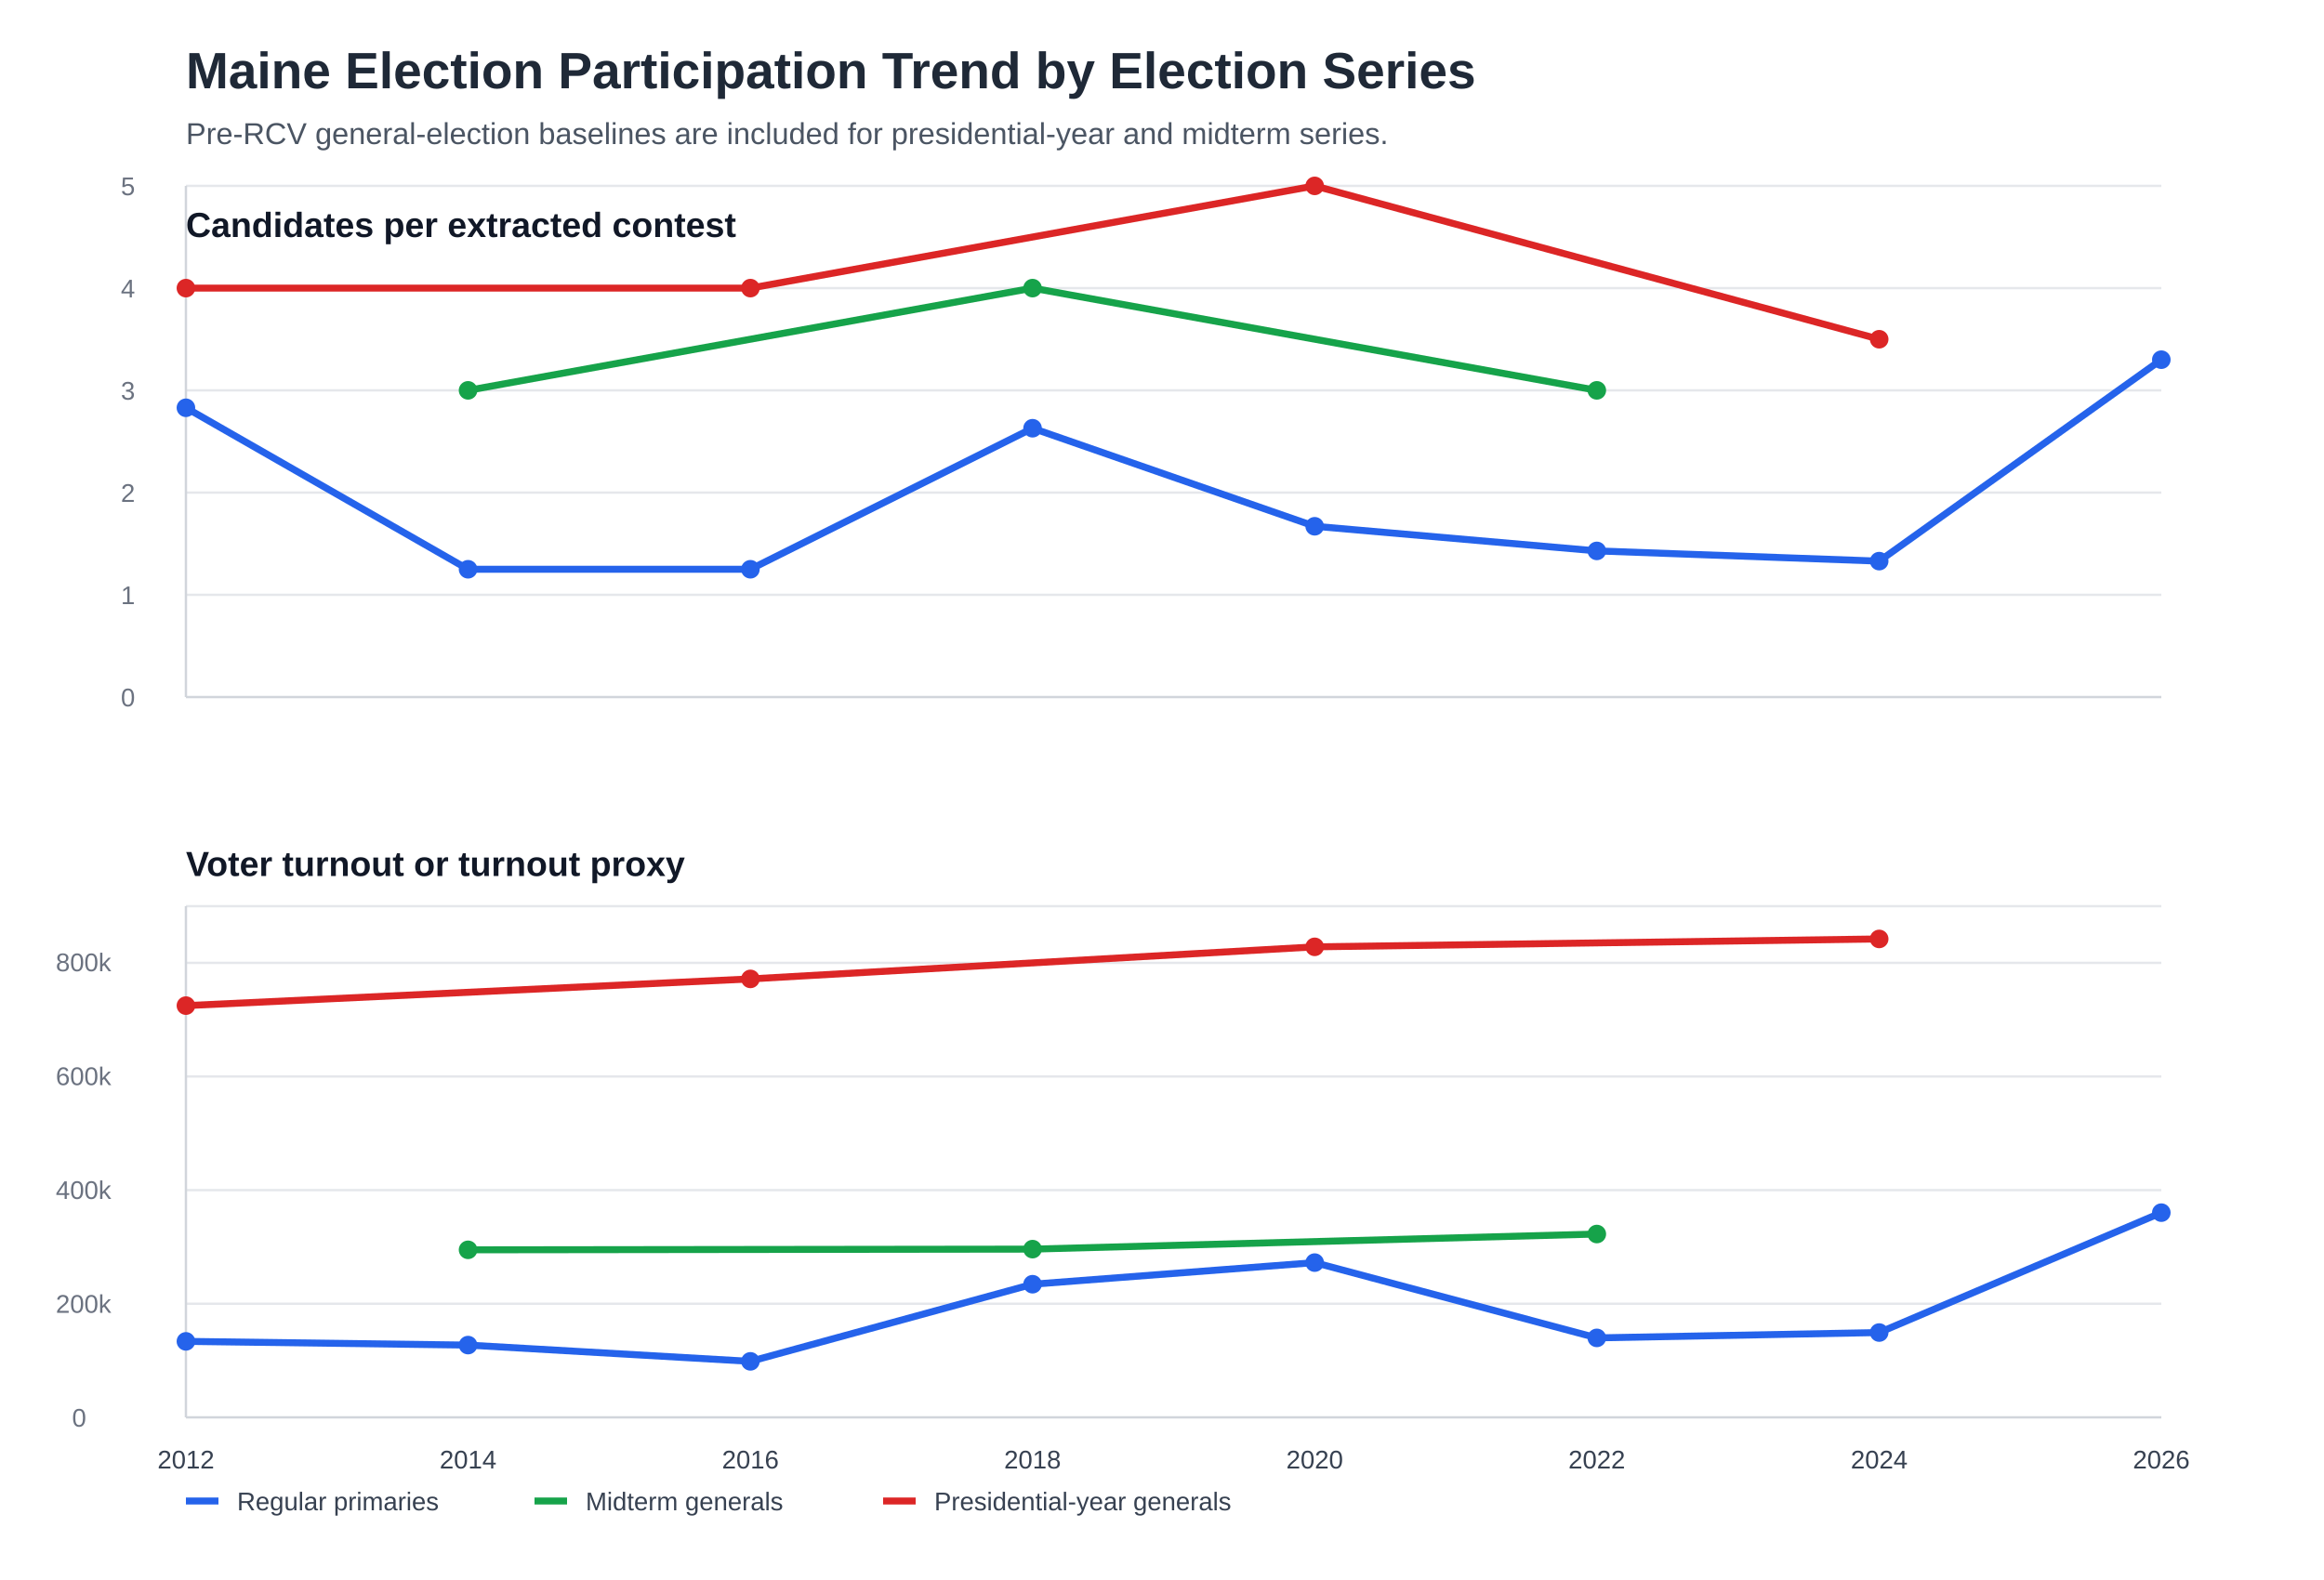
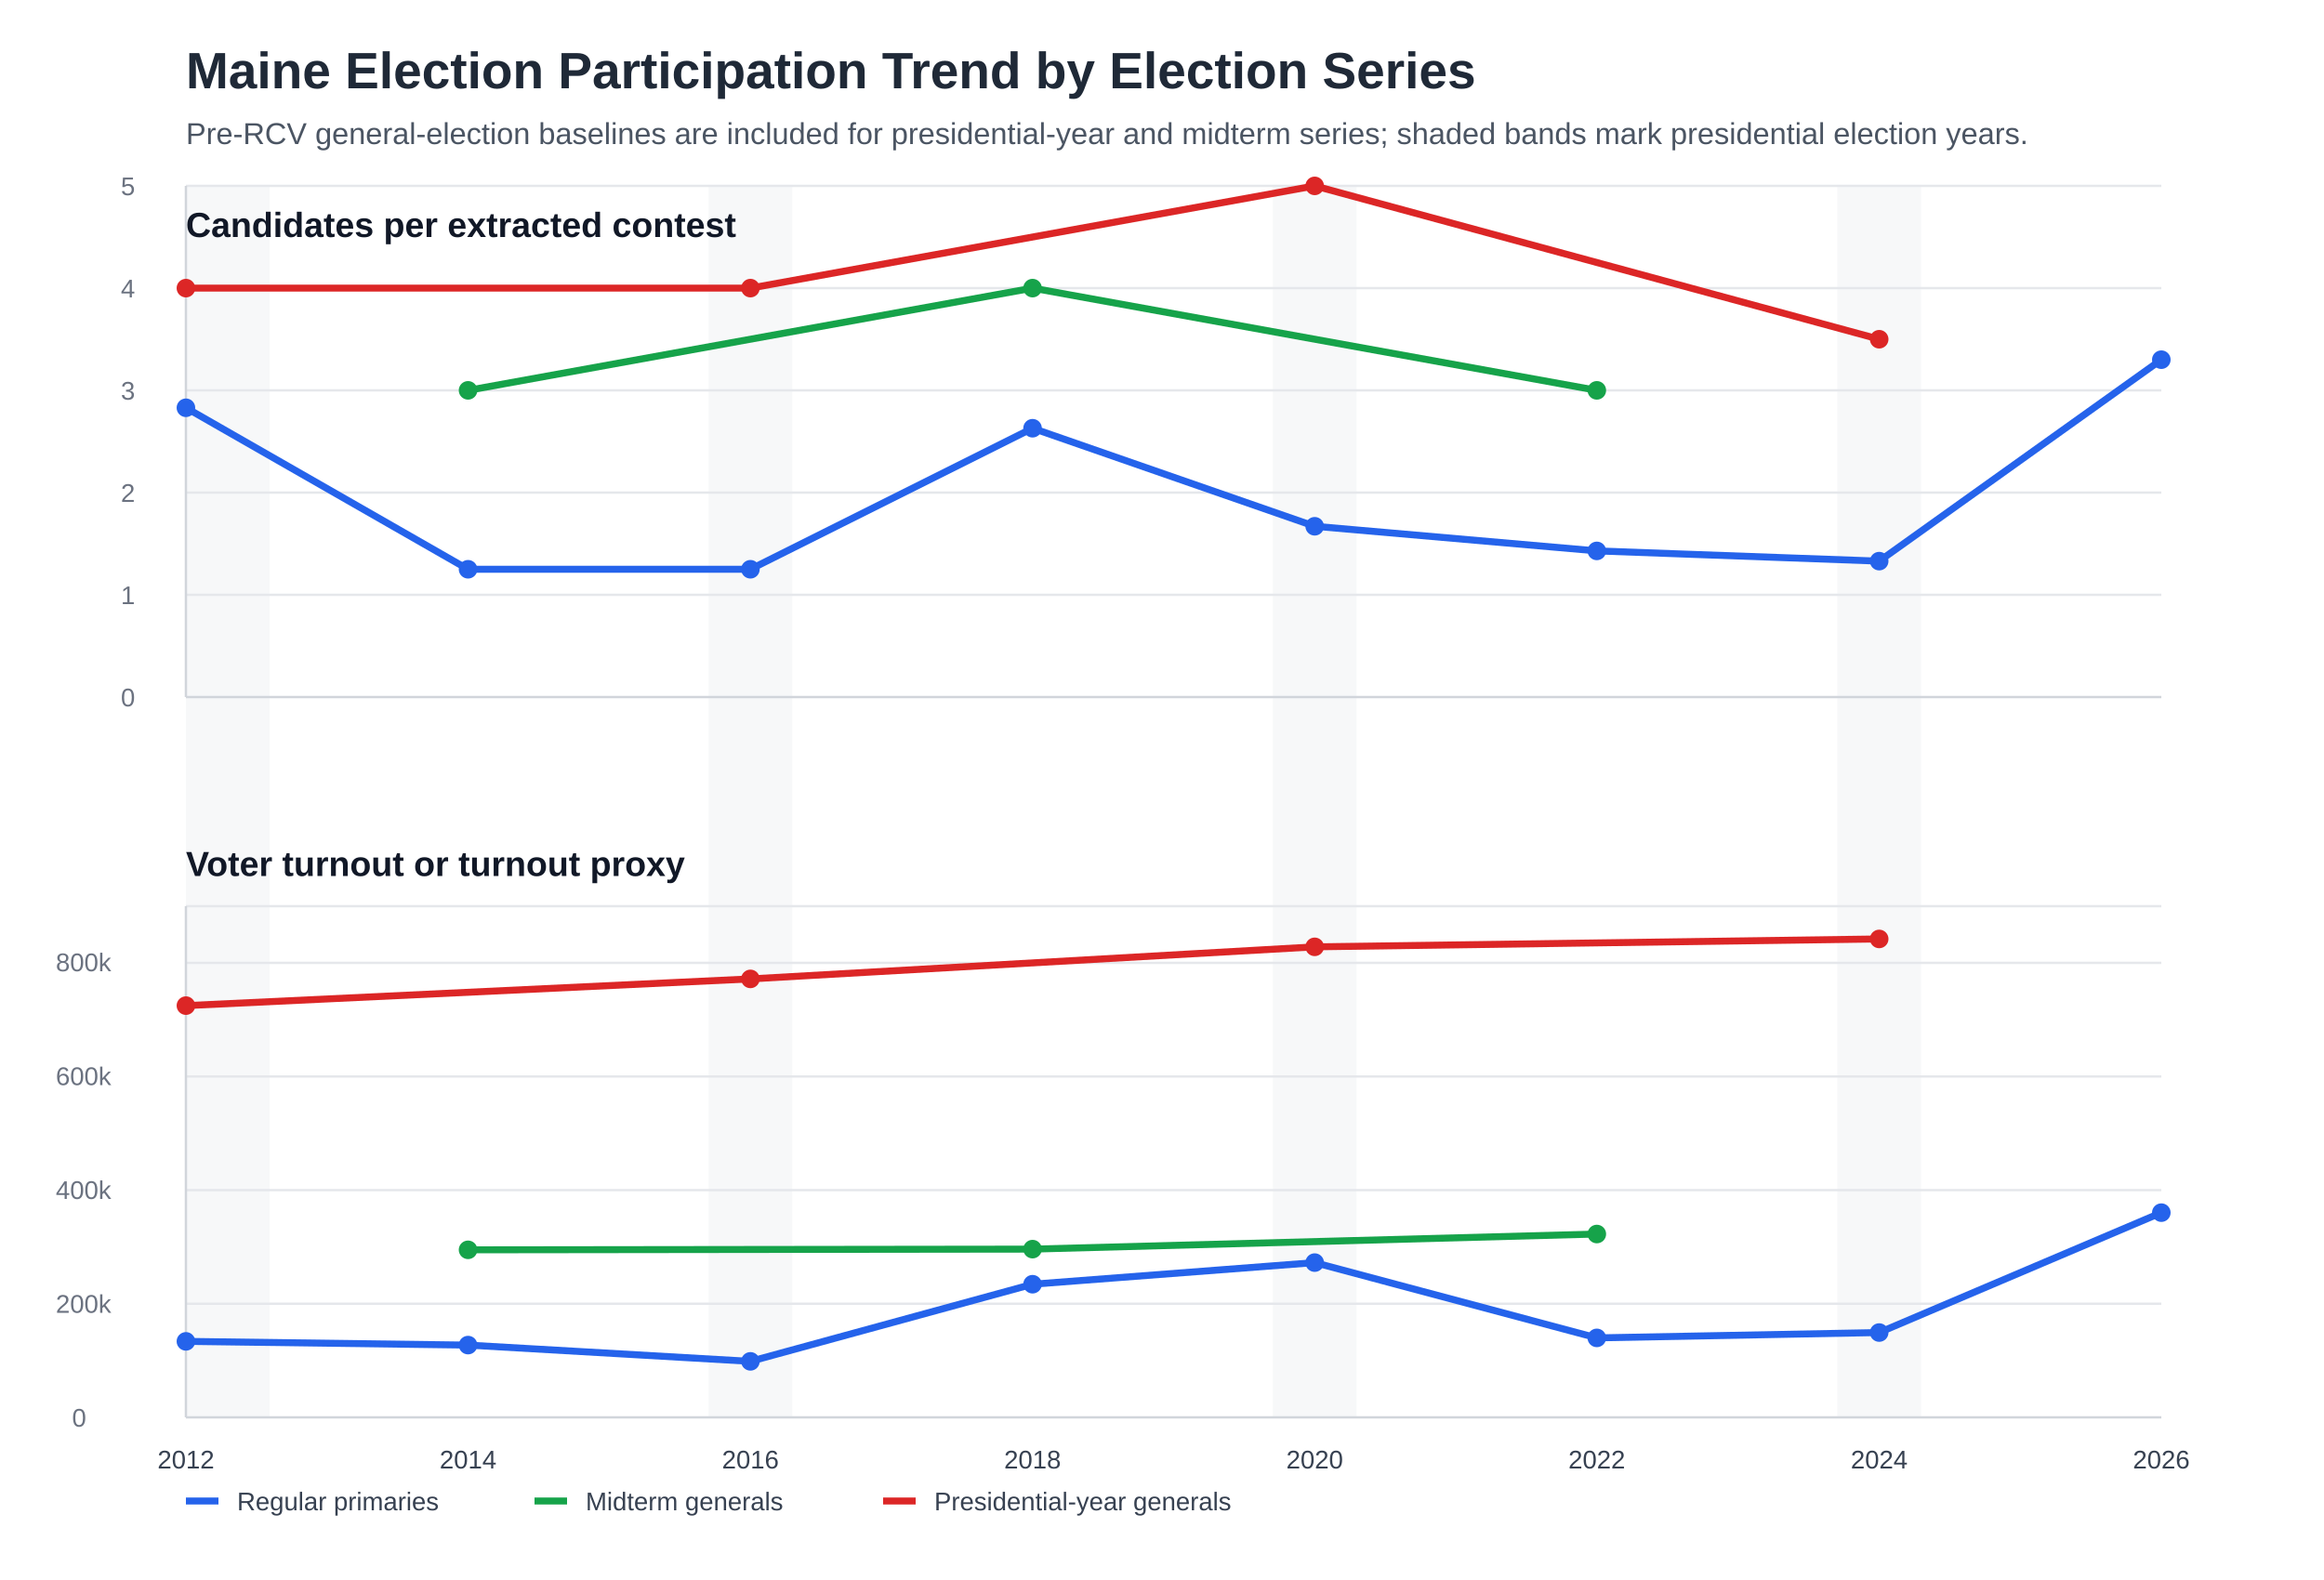
<svg xmlns="http://www.w3.org/2000/svg" width="1000" height="680" viewBox="0 0 1000 680" role="img" aria-labelledby="title desc">
  <rect width="1000" height="680" fill="#ffffff" />
  <text x="80" y="38" font-family="Arial, sans-serif" font-size="22" font-weight="700" fill="#1f2937">Maine Election Participation Trend by Election Series</text>
-   <text x="80" y="62" font-family="Arial, sans-serif" font-size="13" fill="#4b5563">Pre-RCV general-election baselines are included for presidential-year and midterm series.</text>
+   <text x="80" y="62" font-family="Arial, sans-serif" font-size="13" fill="#4b5563">Pre-RCV general-election baselines are included for presidential-year and midterm series; shaded bands mark presidential election years.</text>
+   <g fill="#f3f4f6" opacity="0.65">
+     <rect x="80.0" y="80" width="36" height="530" />
+     <rect x="304.9" y="80" width="36" height="530" />
+     <rect x="547.7" y="80" width="36" height="530" />
+     <rect x="790.6" y="80" width="36" height="530" />
+   </g>
  <line x1="80" y1="300" x2="930" y2="300" stroke="#d1d5db" stroke-width="1" />
  <line x1="80" y1="256" x2="930" y2="256" stroke="#e5e7eb" stroke-width="1" />
  <line x1="80" y1="212" x2="930" y2="212" stroke="#e5e7eb" stroke-width="1" />
  <line x1="80" y1="168" x2="930" y2="168" stroke="#e5e7eb" stroke-width="1" />
  <line x1="80" y1="124" x2="930" y2="124" stroke="#e5e7eb" stroke-width="1" />
  <line x1="80" y1="80" x2="930" y2="80" stroke="#e5e7eb" stroke-width="1" />
  <line x1="80" y1="80" x2="80" y2="300" stroke="#d1d5db" stroke-width="1" />
  <text x="80" y="102" font-family="Arial, sans-serif" font-size="15" font-weight="700" fill="#111827">Candidates per extracted contest</text>
  <text x="52" y="304" font-family="Arial, sans-serif" font-size="11" fill="#6b7280">0</text>
  <text x="52" y="260" font-family="Arial, sans-serif" font-size="11" fill="#6b7280">1</text>
  <text x="52" y="216" font-family="Arial, sans-serif" font-size="11" fill="#6b7280">2</text>
  <text x="52" y="172" font-family="Arial, sans-serif" font-size="11" fill="#6b7280">3</text>
  <text x="52" y="128" font-family="Arial, sans-serif" font-size="11" fill="#6b7280">4</text>
  <text x="52" y="84" font-family="Arial, sans-serif" font-size="11" fill="#6b7280">5</text>
  <polyline fill="none" stroke="#2563eb" stroke-width="3" points="80.0,175.5 201.4,245.0 322.9,245.0 444.3,184.3 565.7,226.5 687.1,237.1 808.6,241.5 930.0,154.8" />
  <polyline fill="none" stroke="#16a34a" stroke-width="3" points="201.4,168.0 444.3,124.0 687.1,168.0" />
  <polyline fill="none" stroke="#dc2626" stroke-width="3" points="80.0,124.0 322.9,124.0 565.7,80.0 808.6,146.0" />
  <g fill="#2563eb">
    <circle cx="80.0" cy="175.5" r="4" />
    <circle cx="201.4" cy="245.0" r="4" />
    <circle cx="322.9" cy="245.0" r="4" />
    <circle cx="444.3" cy="184.3" r="4" />
    <circle cx="565.7" cy="226.5" r="4" />
    <circle cx="687.1" cy="237.1" r="4" />
    <circle cx="808.6" cy="241.5" r="4" />
    <circle cx="930.0" cy="154.8" r="4" />
  </g>
  <g fill="#16a34a">
    <circle cx="201.4" cy="168.0" r="4" />
    <circle cx="444.3" cy="124.0" r="4" />
    <circle cx="687.1" cy="168.0" r="4" />
  </g>
  <g fill="#dc2626">
    <circle cx="80.0" cy="124.0" r="4" />
    <circle cx="322.9" cy="124.0" r="4" />
    <circle cx="565.7" cy="80.0" r="4" />
    <circle cx="808.6" cy="146.0" r="4" />
  </g>
  <line x1="80" y1="610" x2="930" y2="610" stroke="#d1d5db" stroke-width="1" />
  <line x1="80" y1="561.1" x2="930" y2="561.1" stroke="#e5e7eb" stroke-width="1" />
  <line x1="80" y1="512.2" x2="930" y2="512.2" stroke="#e5e7eb" stroke-width="1" />
  <line x1="80" y1="463.3" x2="930" y2="463.3" stroke="#e5e7eb" stroke-width="1" />
  <line x1="80" y1="414.4" x2="930" y2="414.4" stroke="#e5e7eb" stroke-width="1" />
  <line x1="80" y1="390" x2="930" y2="390" stroke="#e5e7eb" stroke-width="1" />
  <line x1="80" y1="390" x2="80" y2="610" stroke="#d1d5db" stroke-width="1" />
  <text x="80" y="377" font-family="Arial, sans-serif" font-size="15" font-weight="700" fill="#111827">Voter turnout or turnout proxy</text>
  <text x="31" y="614" font-family="Arial, sans-serif" font-size="11" fill="#6b7280">0</text>
  <text x="24" y="565" font-family="Arial, sans-serif" font-size="11" fill="#6b7280">200k</text>
  <text x="24" y="516" font-family="Arial, sans-serif" font-size="11" fill="#6b7280">400k</text>
  <text x="24" y="467" font-family="Arial, sans-serif" font-size="11" fill="#6b7280">600k</text>
  <text x="24" y="418" font-family="Arial, sans-serif" font-size="11" fill="#6b7280">800k</text>
  <polyline fill="none" stroke="#2563eb" stroke-width="3" points="80.0,577.3 201.4,578.9 322.9,585.9 444.3,552.7 565.7,543.4 687.1,575.8 808.6,573.5 930.0,521.9" />
  <polyline fill="none" stroke="#16a34a" stroke-width="3" points="201.4,537.9 444.3,537.6 687.1,531.1" />
  <polyline fill="none" stroke="#dc2626" stroke-width="3" points="80.0,432.8 322.9,421.3 565.7,407.5 808.6,404.1" />
  <g fill="#2563eb">
    <circle cx="80.0" cy="577.3" r="4" />
    <circle cx="201.4" cy="578.9" r="4" />
    <circle cx="322.9" cy="585.9" r="4" />
    <circle cx="444.3" cy="552.7" r="4" />
    <circle cx="565.7" cy="543.4" r="4" />
    <circle cx="687.1" cy="575.8" r="4" />
    <circle cx="808.6" cy="573.5" r="4" />
    <circle cx="930.0" cy="521.9" r="4" />
  </g>
  <g fill="#16a34a">
    <circle cx="201.4" cy="537.9" r="4" />
    <circle cx="444.3" cy="537.6" r="4" />
    <circle cx="687.1" cy="531.1" r="4" />
  </g>
  <g fill="#dc2626">
    <circle cx="80.0" cy="432.8" r="4" />
    <circle cx="322.9" cy="421.3" r="4" />
    <circle cx="565.7" cy="407.5" r="4" />
    <circle cx="808.6" cy="404.1" r="4" />
  </g>
  <g font-family="Arial, sans-serif" font-size="11" fill="#374151">
    <text x="80.0" y="632" text-anchor="middle">2012</text>
    <text x="201.4" y="632" text-anchor="middle">2014</text>
    <text x="322.9" y="632" text-anchor="middle">2016</text>
    <text x="444.3" y="632" text-anchor="middle">2018</text>
    <text x="565.7" y="632" text-anchor="middle">2020</text>
    <text x="687.1" y="632" text-anchor="middle">2022</text>
    <text x="808.6" y="632" text-anchor="middle">2024</text>
    <text x="930.0" y="632" text-anchor="middle">2026</text>
  </g>
  <line x1="80" y1="646" x2="94" y2="646" stroke="#2563eb" stroke-width="3" />
  <text x="102" y="650" font-family="Arial, sans-serif" font-size="11" fill="#374151">Regular primaries</text>
  <line x1="230" y1="646" x2="244" y2="646" stroke="#16a34a" stroke-width="3" />
  <text x="252" y="650" font-family="Arial, sans-serif" font-size="11" fill="#374151">Midterm generals</text>
  <line x1="380" y1="646" x2="394" y2="646" stroke="#dc2626" stroke-width="3" />
  <text x="402" y="650" font-family="Arial, sans-serif" font-size="11" fill="#374151">Presidential-year generals</text>
</svg>
